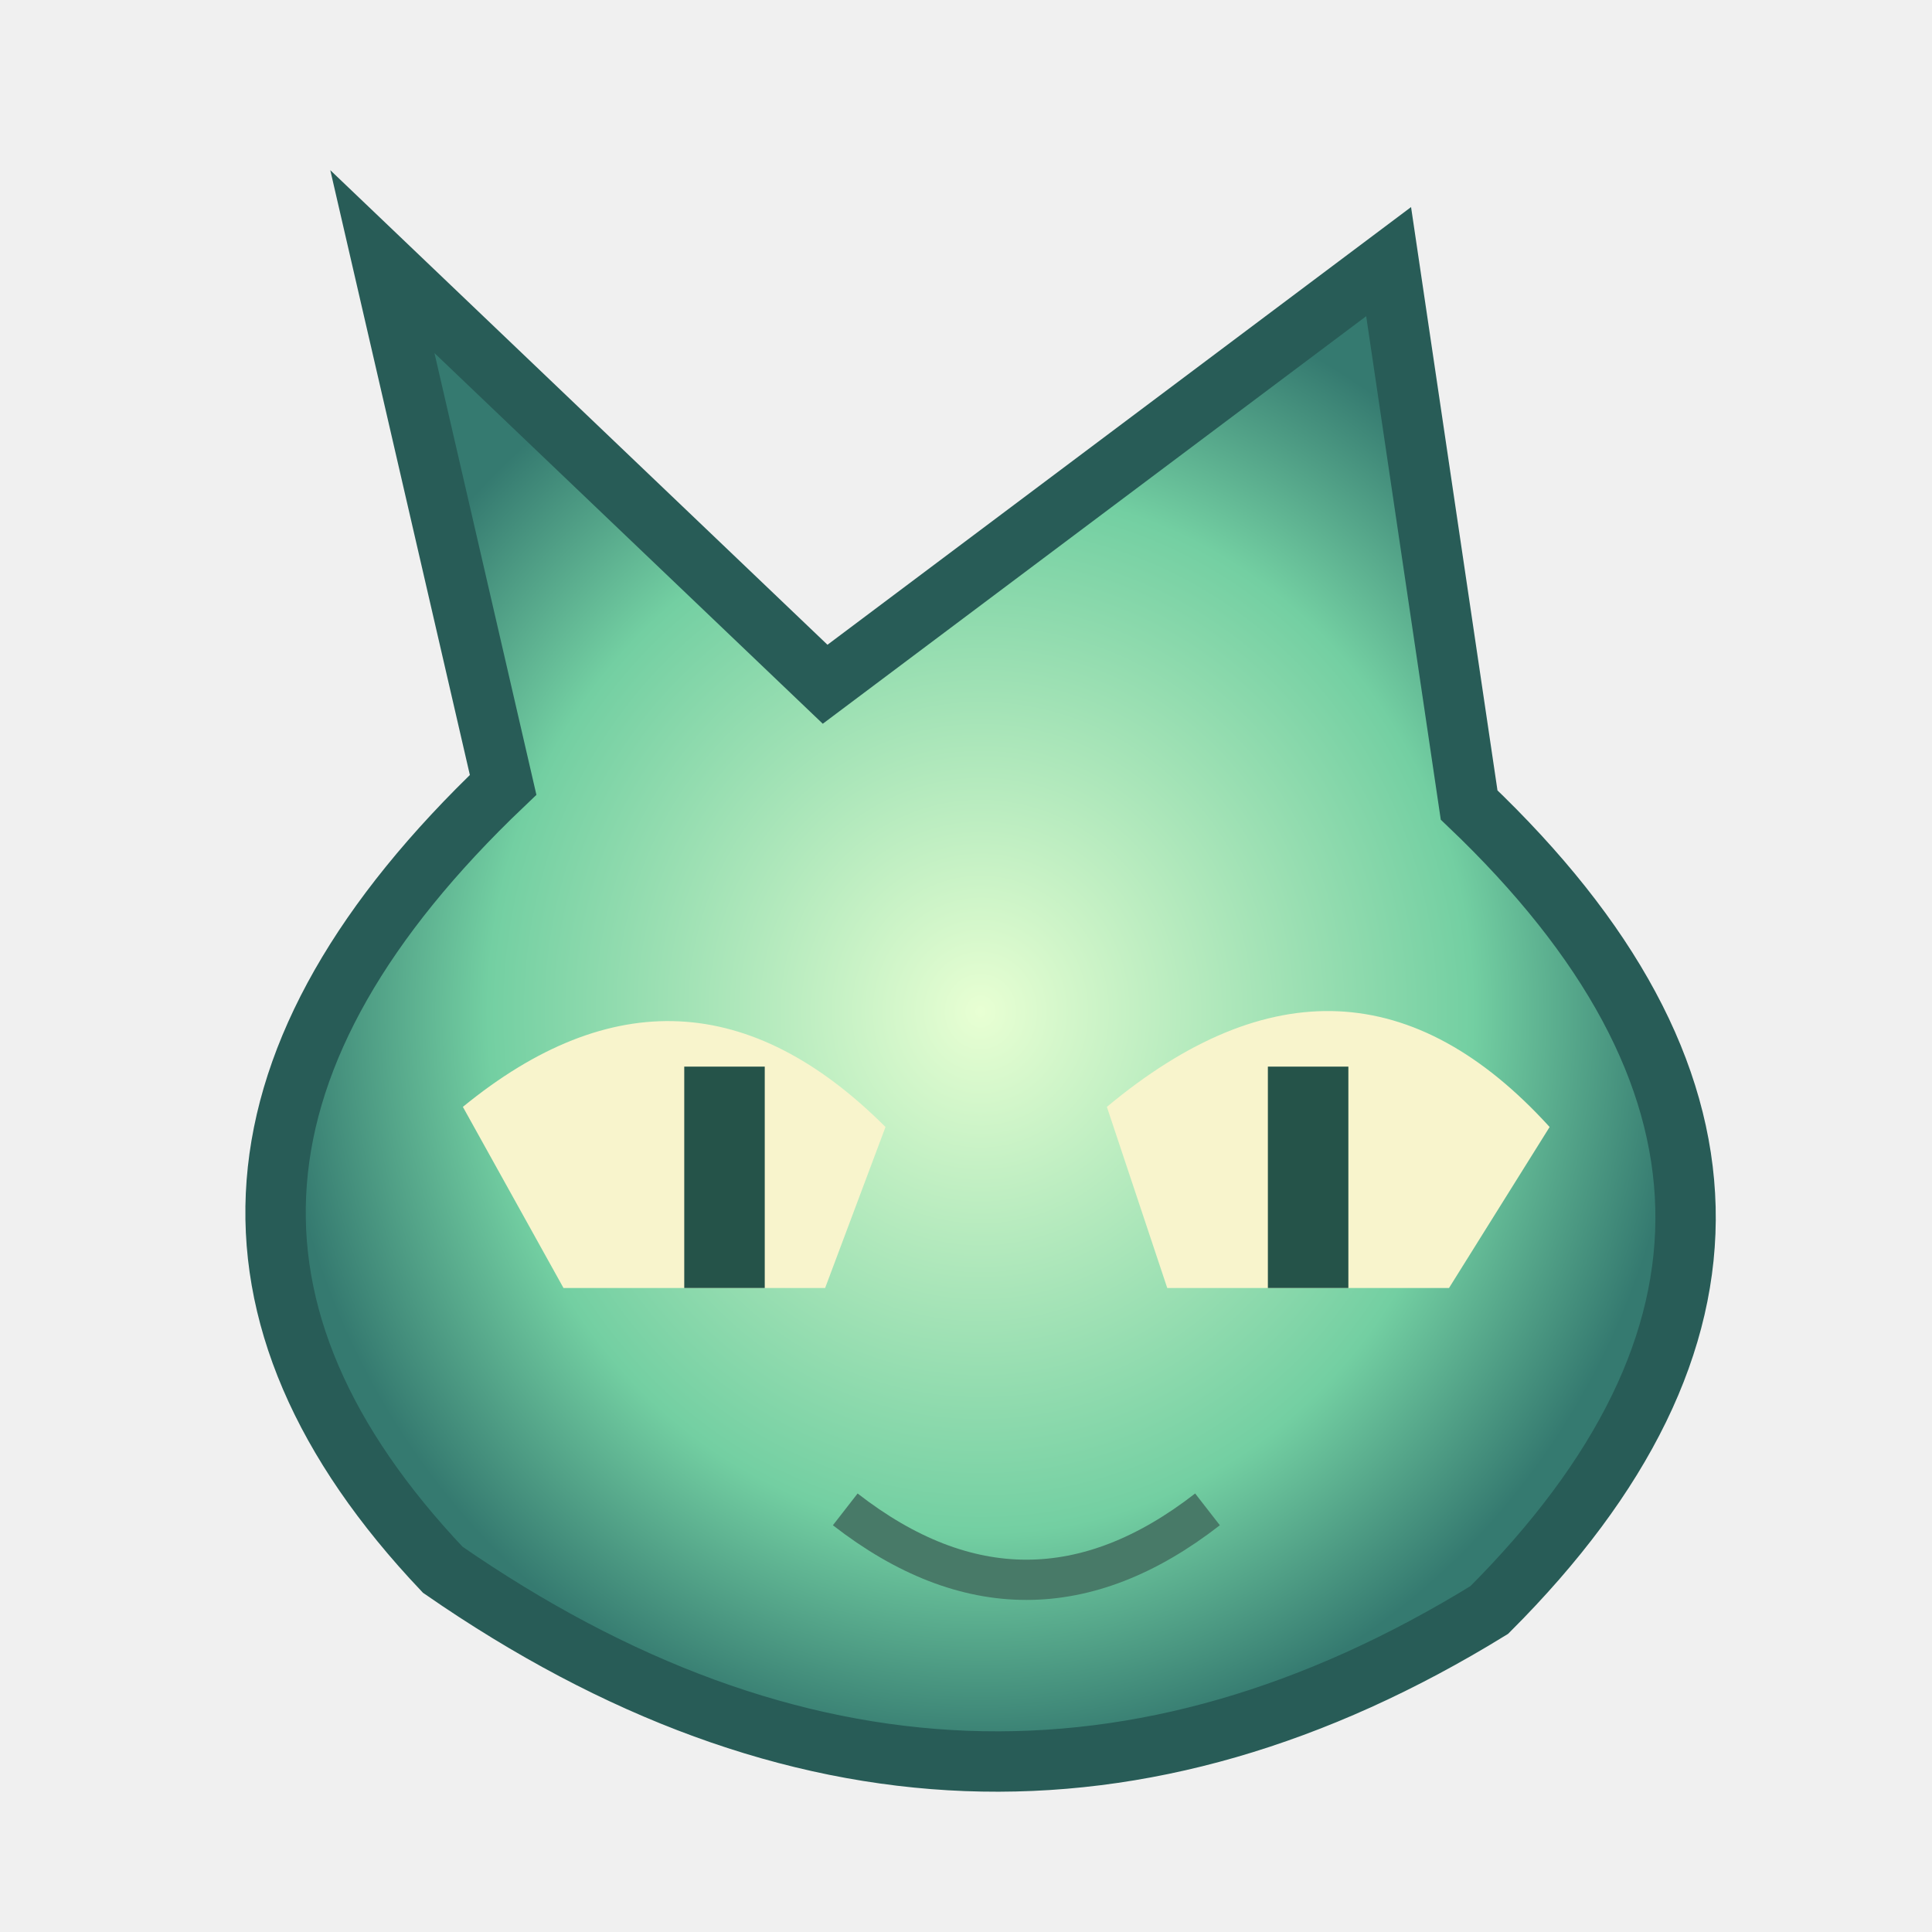
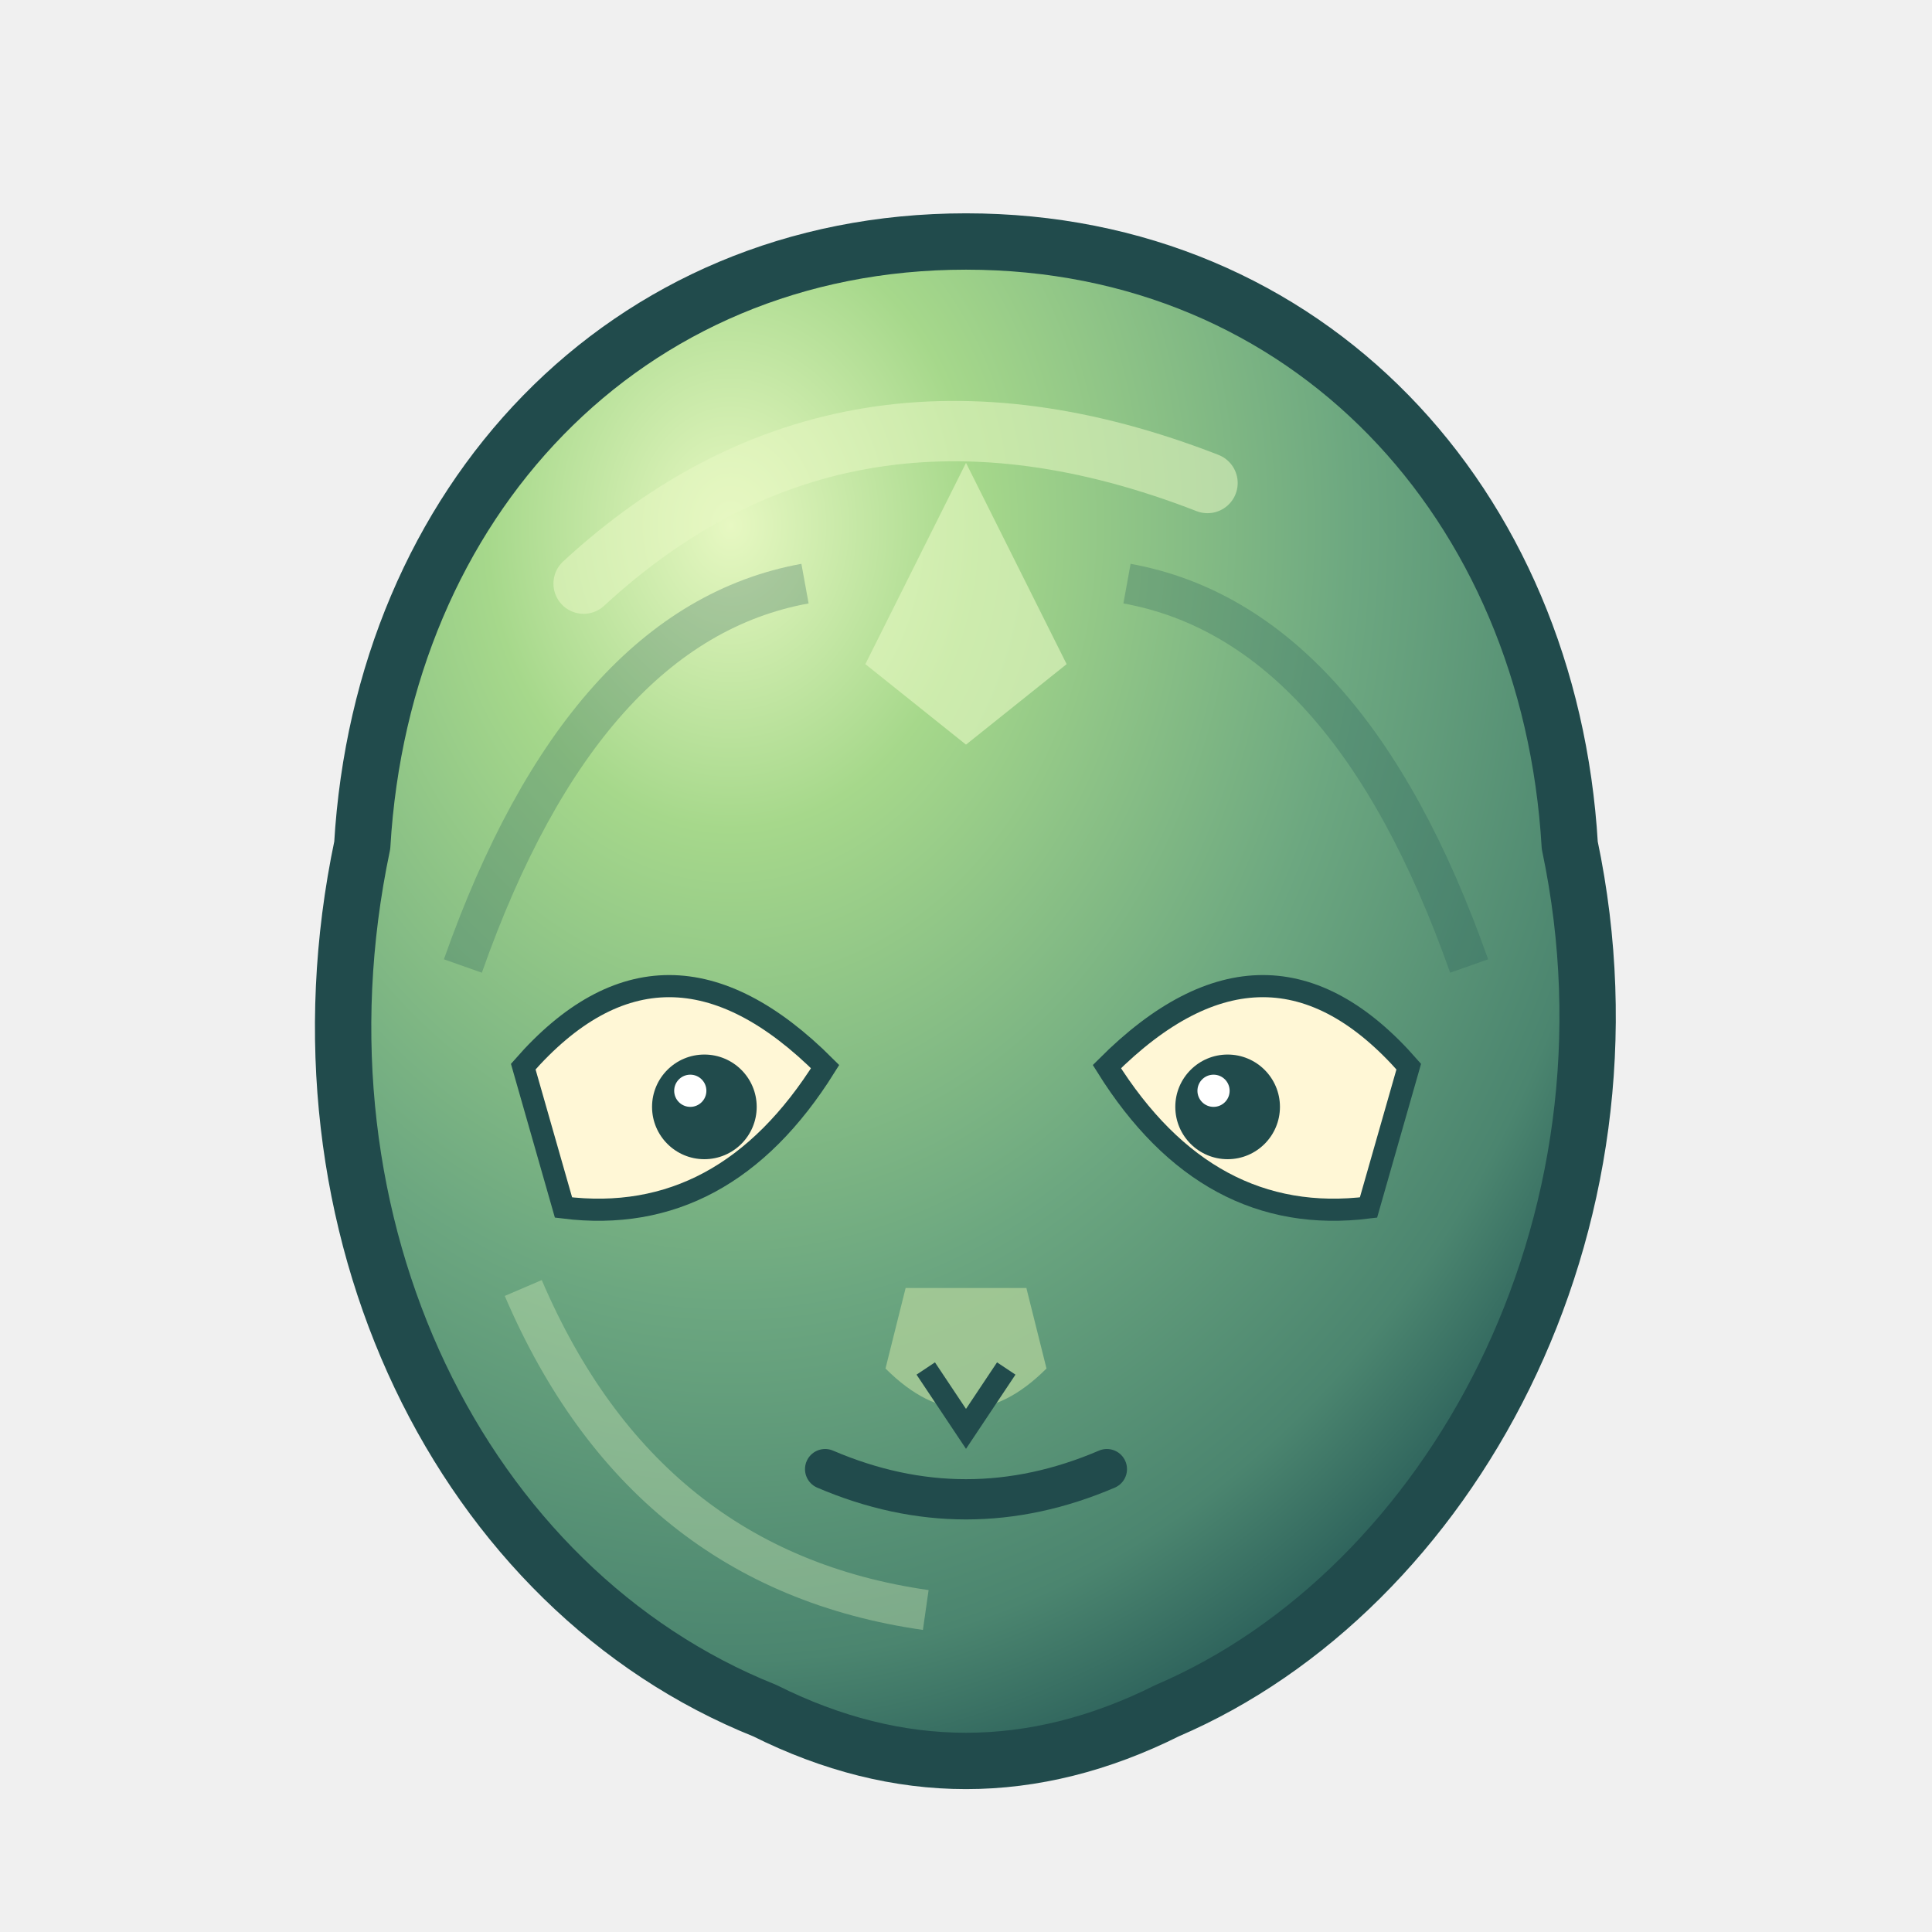
- <svg xmlns="http://www.w3.org/2000/svg" viewBox="0 0 96 96">
+ <svg xmlns="http://www.w3.org/2000/svg" width="192" height="192" viewBox="0 0 96 96">
  <defs>
-     <radialGradient id="g">
-       <stop stop-color="#e8ffd3" />
-       <stop offset=".7" stop-color="#73cfa2" />
-       <stop offset="1" stop-color="#357a70" />
+     <radialGradient id="skin" cx=".31" cy=".19" r=".86">
+       <stop stop-color="#e7f8c2" />
+       <stop offset=".23" stop-color="#a6d88b" />
+       <stop offset=".59" stop-color="#6ca780" />
+       <stop offset=".86" stop-color="#4b856f" />
+       <stop offset="1" stop-color="#285c58" />
    </radialGradient>
+     <linearGradient id="ridge" x1=".12" y1="0" x2=".87" y2="1">
+       <stop stop-color="#e7f8c2" />
+       <stop offset=".55" stop-color="#b2d29b" />
+       <stop offset="1" stop-color="#4b856f" />
+     </linearGradient>
+     <linearGradient id="horn" x1="0" y1="0" x2="1" y2=".25">
+       <stop stop-color="#e7f8c2" />
+       <stop offset=".5" stop-color="#eaf2b9" />
+       <stop offset="1" stop-color="#4b856f" />
+     </linearGradient>
  </defs>
-   <path d="M25 39L19 13L41 34L69 13L73 40Q94 60 74 80Q48 96 22 78Q4 59 25 39Z" fill="url(#g)" stroke="#285c57" stroke-width="3" />
-   <path d="M23 55Q34 46 44 56L41 64L28 64ZM55 55Q67 45 77 56L72 64L58 64Z" fill="#f8f4cc" />
-   <path d="M36 53v11M65 53v11" stroke="#255349" stroke-width="4" />
-   <path d="M42 75q9 7 18 0" fill="none" stroke="#487a68" stroke-width="2" />
+   <path d="M48 12C65 12 77 25 78 42C82 61 72 79 58 85Q48 90 38 85C23 79 14 61 18 42C19 25 31 12 48 12Z" fill="url(#skin)" stroke="#214b4c" stroke-width="2.8" stroke-linejoin="round" />
+   <path d="M29 29Q42 17 60 24" fill="none" stroke="#e7f8c2" stroke-width="3" opacity=".55" stroke-linecap="round" />
+   <path d="M23 48Q29 31 40 29M73 48Q67 31 56 29" fill="none" stroke="#285c58" stroke-width="2" opacity=".28" />
+   <path d="M48 23L43 33L48 37L53 33Z" fill="#e7f8c2" opacity=".61" />
+   <path d="M26 64Q32 78 46 80" fill="none" stroke="#e7f8c2" stroke-width="2" opacity=".32" />
+   <path d="M26 53Q33 45 41 53Q36 61 28 60Z M70 53Q63 45 55 53Q60 61 68 60Z" fill="#fff7d6" stroke="#214b4c" stroke-width="1.1" />
+   <circle cx="35" cy="55" r="2.6" fill="#214b4c" />
+   <circle cx="61" cy="55" r="2.6" fill="#214b4c" />
+   <circle cx="34.3" cy="54.2" r=".8" fill="white" />
+   <circle cx="60.3" cy="54.2" r=".8" fill="white" />
+   <path d="M41 73Q48 76 55 73" fill="none" stroke="#214b4c" stroke-width="2" stroke-linecap="round" />
+   <path d="M45 64L44 68Q48 72 52 68L51 64" fill="#b2d29b" opacity=".74" />
+   <path d="M46 68L48 71L50 68" stroke="#214b4c" stroke-width="1.1" fill="none" />
</svg>
